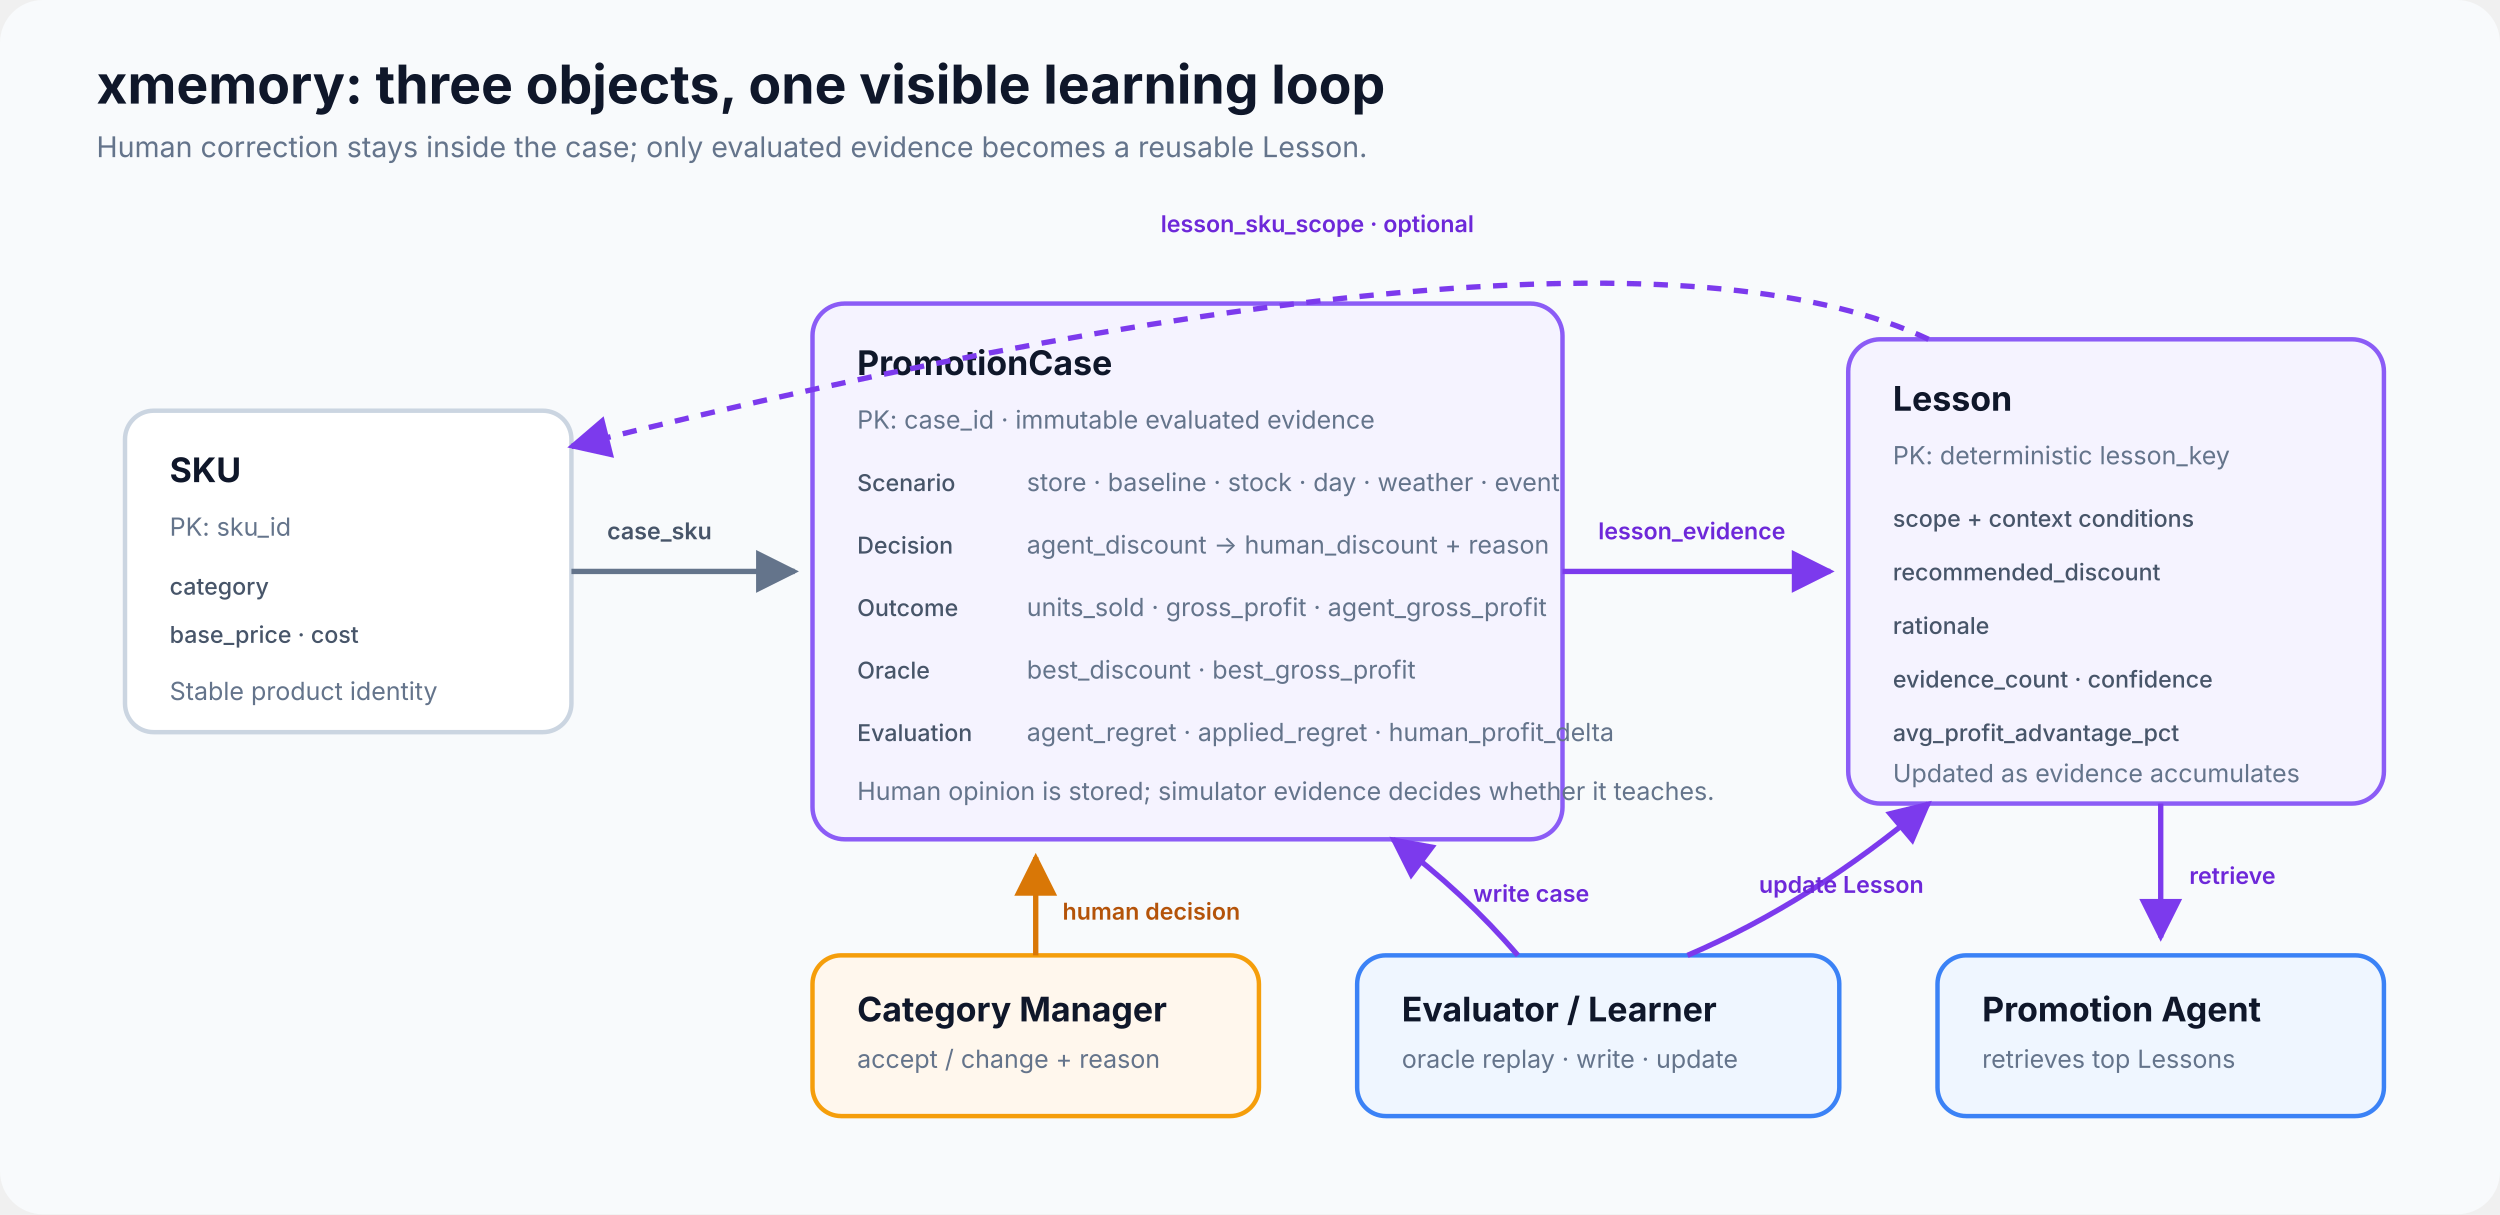
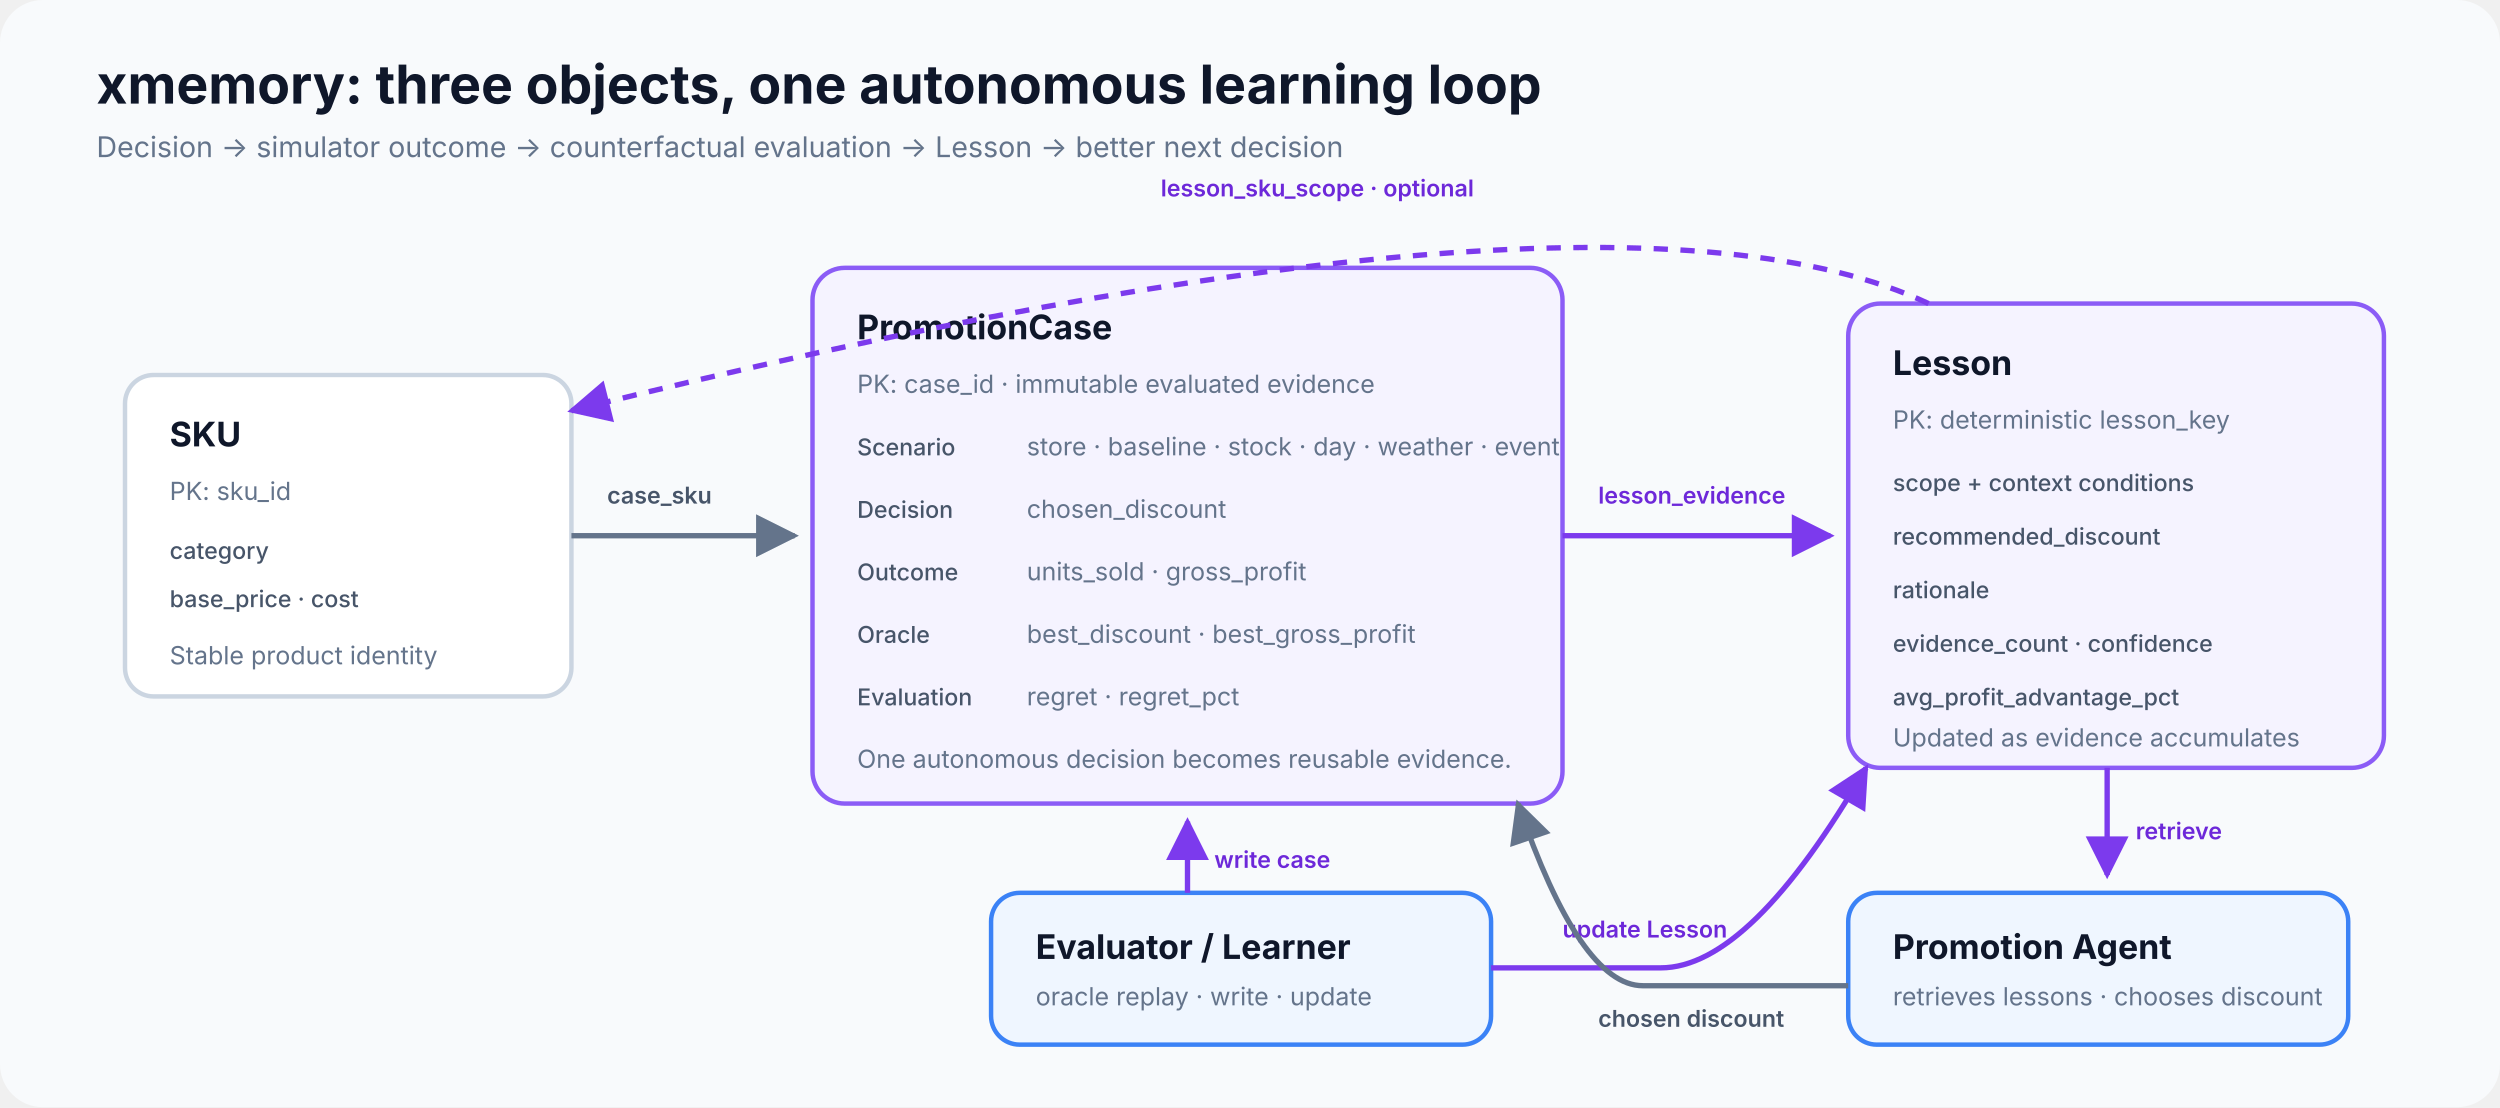
- <svg xmlns="http://www.w3.org/2000/svg" width="1400" height="680" viewBox="0 0 1400 680" role="img" aria-labelledby="title desc">
+ <svg xmlns="http://www.w3.org/2000/svg" width="1400" height="620" viewBox="0 0 1400 620" role="img" aria-labelledby="title desc">
  <defs>
    <marker id="arrow" viewBox="0 0 10 10" refX="9" refY="5" markerWidth="8" markerHeight="8" orient="auto-start-reverse">
      <path d="M0 0 L10 5 L0 10 z" fill="#64748b" />
    </marker>
    <marker id="arrowMemory" viewBox="0 0 10 10" refX="9" refY="5" markerWidth="8" markerHeight="8" orient="auto-start-reverse">
      <path d="M0 0 L10 5 L0 10 z" fill="#7c3aed" />
-     </marker>
-     <marker id="arrowHuman" viewBox="0 0 10 10" refX="9" refY="5" markerWidth="8" markerHeight="8" orient="auto-start-reverse">
-       <path d="M0 0 L10 5 L0 10 z" fill="#d97706" />
    </marker>
    <style>
      .bg{fill:#f8fafc}
      .title{font:700 30px -apple-system,BlinkMacSystemFont,"Segoe UI",sans-serif;fill:#0f172a}
      .subtitle{font:400 16px -apple-system,BlinkMacSystemFont,"Segoe UI",sans-serif;fill:#64748b}
      .entity{fill:#fff;stroke:#cbd5e1;stroke-width:2.5}
      .memory{fill:#f5f3ff;stroke:#8b5cf6;stroke-width:2.5}
      .actor{fill:#eff6ff;stroke:#3b82f6;stroke-width:2.5}
-       .human{fill:#fff7ed;stroke:#f59e0b;stroke-width:2.5}
      .h{font:700 19px -apple-system,BlinkMacSystemFont,"Segoe UI",sans-serif;fill:#0f172a}
      .body{font:400 14px -apple-system,BlinkMacSystemFont,"Segoe UI",sans-serif;fill:#64748b}
      .small{font:500 13px -apple-system,BlinkMacSystemFont,"Segoe UI",sans-serif;fill:#475569}
      .label{font:600 13px -apple-system,BlinkMacSystemFont,"Segoe UI",sans-serif;fill:#475569}
      .memoryLabel{font:600 13px -apple-system,BlinkMacSystemFont,"Segoe UI",sans-serif;fill:#6d28d9}
-       .humanLabel{font:600 13px -apple-system,BlinkMacSystemFont,"Segoe UI",sans-serif;fill:#b45309}
      .arrow{fill:none;stroke:#64748b;stroke-width:3;marker-end:url(#arrow)}
      .arrowMemory{fill:none;stroke:#7c3aed;stroke-width:3;marker-end:url(#arrowMemory)}
-       .arrowHuman{fill:none;stroke:#d97706;stroke-width:3;marker-end:url(#arrowHuman)}
      .dashed{stroke-dasharray:8 7}
    </style>
  </defs>
-   <rect class="bg" x="0" y="0" width="1400" height="680" rx="24" />
-   <text class="title" x="54" y="58">xmemory: three objects, one visible learning loop</text>
-   <text class="subtitle" x="54" y="88">Human correction stays inside the case; only evaluated evidence becomes a reusable Lesson.</text>
-   <rect class="entity" x="70" y="230" width="250" height="180" rx="16" />
-   <text class="h" x="95" y="270">SKU</text>
-   <text class="body" x="95" y="300">PK: sku_id</text>
-   <text class="small" x="95" y="333">category</text>
-   <text class="small" x="95" y="360">base_price · cost</text>
-   <text class="body" x="95" y="392">Stable product identity</text>
-   <rect class="memory" x="455" y="170" width="420" height="300" rx="18" />
-   <text class="h" x="480" y="210">PromotionCase</text>
-   <text class="body" x="480" y="240">PK: case_id · immutable evaluated evidence</text>
-   <text class="small" x="480" y="275">Scenario</text>
-   <text class="body" x="575" y="275">store · baseline · stock · day · weather · event</text>
-   <text class="small" x="480" y="310">Decision</text>
-   <text class="body" x="575" y="310">agent_discount → human_discount + reason</text>
-   <text class="small" x="480" y="345">Outcome</text>
-   <text class="body" x="575" y="345">units_sold · gross_profit · agent_gross_profit</text>
-   <text class="small" x="480" y="380">Oracle</text>
-   <text class="body" x="575" y="380">best_discount · best_gross_profit</text>
-   <text class="small" x="480" y="415">Evaluation</text>
-   <text class="body" x="575" y="415">agent_regret · applied_regret · human_profit_delta</text>
-   <text class="body" x="480" y="448">Human opinion is stored; simulator evidence decides whether it teaches.</text>
-   <rect class="memory" x="1035" y="190" width="300" height="260" rx="18" />
-   <text class="h" x="1060" y="230">Lesson</text>
-   <text class="body" x="1060" y="260">PK: deterministic lesson_key</text>
-   <text class="small" x="1060" y="295">scope + context conditions</text>
-   <text class="small" x="1060" y="325">recommended_discount</text>
-   <text class="small" x="1060" y="355">rationale</text>
-   <text class="small" x="1060" y="385">evidence_count · confidence</text>
-   <text class="small" x="1060" y="415">avg_profit_advantage_pct</text>
-   <text class="body" x="1060" y="438">Updated as evidence accumulates</text>
-   <rect class="human" x="455" y="535" width="250" height="90" rx="16" />
-   <text class="h" x="480" y="572">Category Manager</text>
-   <text class="body" x="480" y="598">accept / change + reason</text>
-   <rect class="actor" x="760" y="535" width="270" height="90" rx="16" />
-   <text class="h" x="785" y="572">Evaluator / Learner</text>
-   <text class="body" x="785" y="598">oracle replay · write · update</text>
-   <rect class="actor" x="1085" y="535" width="250" height="90" rx="16" />
-   <text class="h" x="1110" y="572">Promotion Agent</text>
-   <text class="body" x="1110" y="598">retrieves top Lessons</text>
-   <path class="arrow" d="M320 320 H445" />
-   <text class="label" x="340" y="302">case_sku</text>
-   <path class="arrowMemory" d="M875 320 H1025" />
-   <text class="memoryLabel" x="895" y="302">lesson_evidence</text>
-   <path class="arrowMemory dashed" d="M1080 190 Q900 105 320 250" />
-   <text class="memoryLabel" x="650" y="130">lesson_sku_scope · optional</text>
-   <path class="arrowHuman" d="M580 535 V480" />
-   <text class="humanLabel" x="595" y="515">human decision</text>
-   <path class="arrowMemory" d="M850 535 Q820 500 780 470" />
-   <text class="memoryLabel" x="825" y="505">write case</text>
-   <path class="arrowMemory" d="M945 535 Q1015 505 1080 450" />
-   <text class="memoryLabel" x="985" y="500">update Lesson</text>
-   <path class="arrowMemory" d="M1210 450 V525" />
-   <text class="memoryLabel" x="1226" y="495">retrieve</text>
+   <rect class="bg" x="0" y="0" width="1400" height="620" rx="24" />
+   <text class="title" x="54" y="58">xmemory: three objects, one autonomous learning loop</text>
+   <text class="subtitle" x="54" y="88">Decision → simulator outcome → counterfactual evaluation → Lesson → better next decision</text>
+   <rect class="entity" x="70" y="210" width="250" height="180" rx="16" />
+   <text class="h" x="95" y="250">SKU</text>
+   <text class="body" x="95" y="280">PK: sku_id</text>
+   <text class="small" x="95" y="313">category</text>
+   <text class="small" x="95" y="340">base_price · cost</text>
+   <text class="body" x="95" y="372">Stable product identity</text>
+   <rect class="memory" x="455" y="150" width="420" height="300" rx="18" />
+   <text class="h" x="480" y="190">PromotionCase</text>
+   <text class="body" x="480" y="220">PK: case_id · immutable evaluated evidence</text>
+   <text class="small" x="480" y="255">Scenario</text>
+   <text class="body" x="575" y="255">store · baseline · stock · day · weather · event</text>
+   <text class="small" x="480" y="290">Decision</text>
+   <text class="body" x="575" y="290">chosen_discount</text>
+   <text class="small" x="480" y="325">Outcome</text>
+   <text class="body" x="575" y="325">units_sold · gross_profit</text>
+   <text class="small" x="480" y="360">Oracle</text>
+   <text class="body" x="575" y="360">best_discount · best_gross_profit</text>
+   <text class="small" x="480" y="395">Evaluation</text>
+   <text class="body" x="575" y="395">regret · regret_pct</text>
+   <text class="body" x="480" y="430">One autonomous decision becomes reusable evidence.</text>
+   <rect class="memory" x="1035" y="170" width="300" height="260" rx="18" />
+   <text class="h" x="1060" y="210">Lesson</text>
+   <text class="body" x="1060" y="240">PK: deterministic lesson_key</text>
+   <text class="small" x="1060" y="275">scope + context conditions</text>
+   <text class="small" x="1060" y="305">recommended_discount</text>
+   <text class="small" x="1060" y="335">rationale</text>
+   <text class="small" x="1060" y="365">evidence_count · confidence</text>
+   <text class="small" x="1060" y="395">avg_profit_advantage_pct</text>
+   <text class="body" x="1060" y="418">Updated as evidence accumulates</text>
+   <rect class="actor" x="555" y="500" width="280" height="85" rx="16" />
+   <text class="h" x="580" y="537">Evaluator / Learner</text>
+   <text class="body" x="580" y="563">oracle replay · write · update</text>
+   <rect class="actor" x="1035" y="500" width="280" height="85" rx="16" />
+   <text class="h" x="1060" y="537">Promotion Agent</text>
+   <text class="body" x="1060" y="563">retrieves lessons · chooses discount</text>
+   <path class="arrow" d="M320 300 H445" />
+   <text class="label" x="340" y="282">case_sku</text>
+   <path class="arrowMemory" d="M875 300 H1025" />
+   <text class="memoryLabel" x="895" y="282">lesson_evidence</text>
+   <path class="arrowMemory dashed" d="M1080 170 Q900 85 320 230" />
+   <text class="memoryLabel" x="650" y="110">lesson_sku_scope · optional</text>
+   <path class="arrowMemory" d="M665 500 V460" />
+   <text class="memoryLabel" x="680" y="486">write case</text>
+   <path class="arrowMemory" d="M835 542 H930 Q980 542 1045 430" />
+   <text class="memoryLabel" x="875" y="525">update Lesson</text>
+   <path class="arrowMemory" d="M1180 430 V490" />
+   <text class="memoryLabel" x="1196" y="470">retrieve</text>
+   <path class="arrow" d="M1035 552 H920 Q885 552 850 450" />
+   <text class="label" x="895" y="575">chosen discount</text>
</svg>
